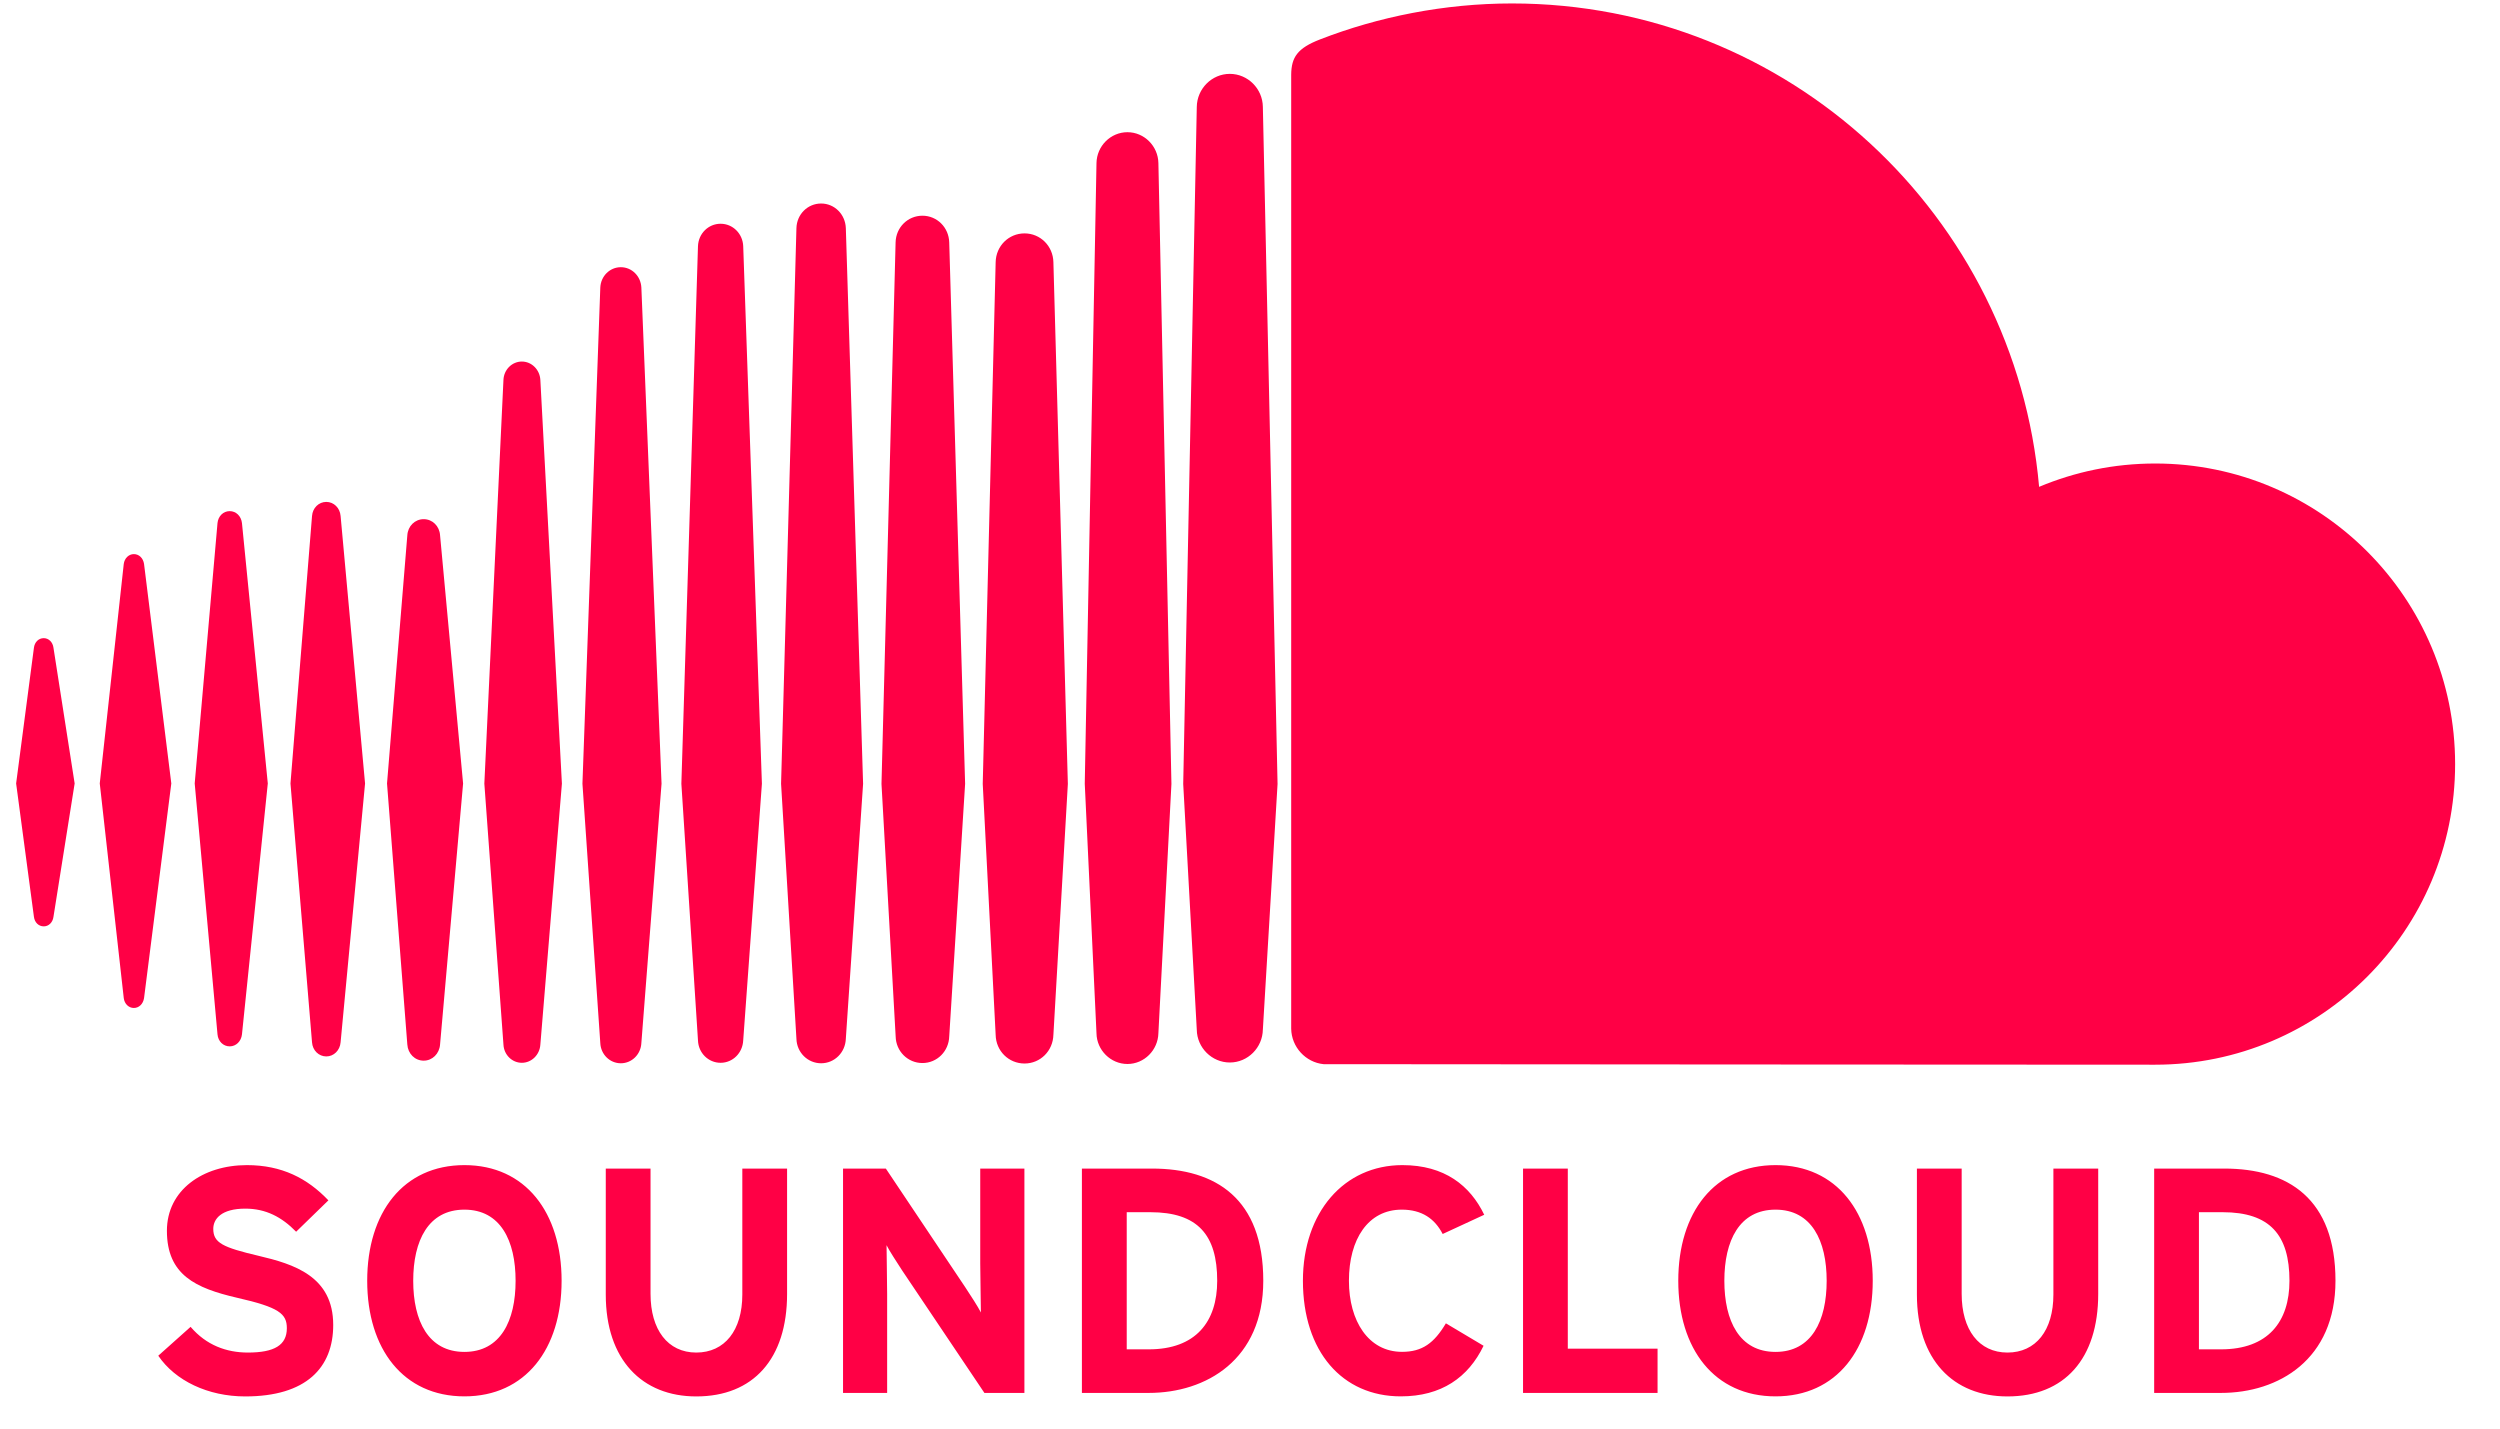
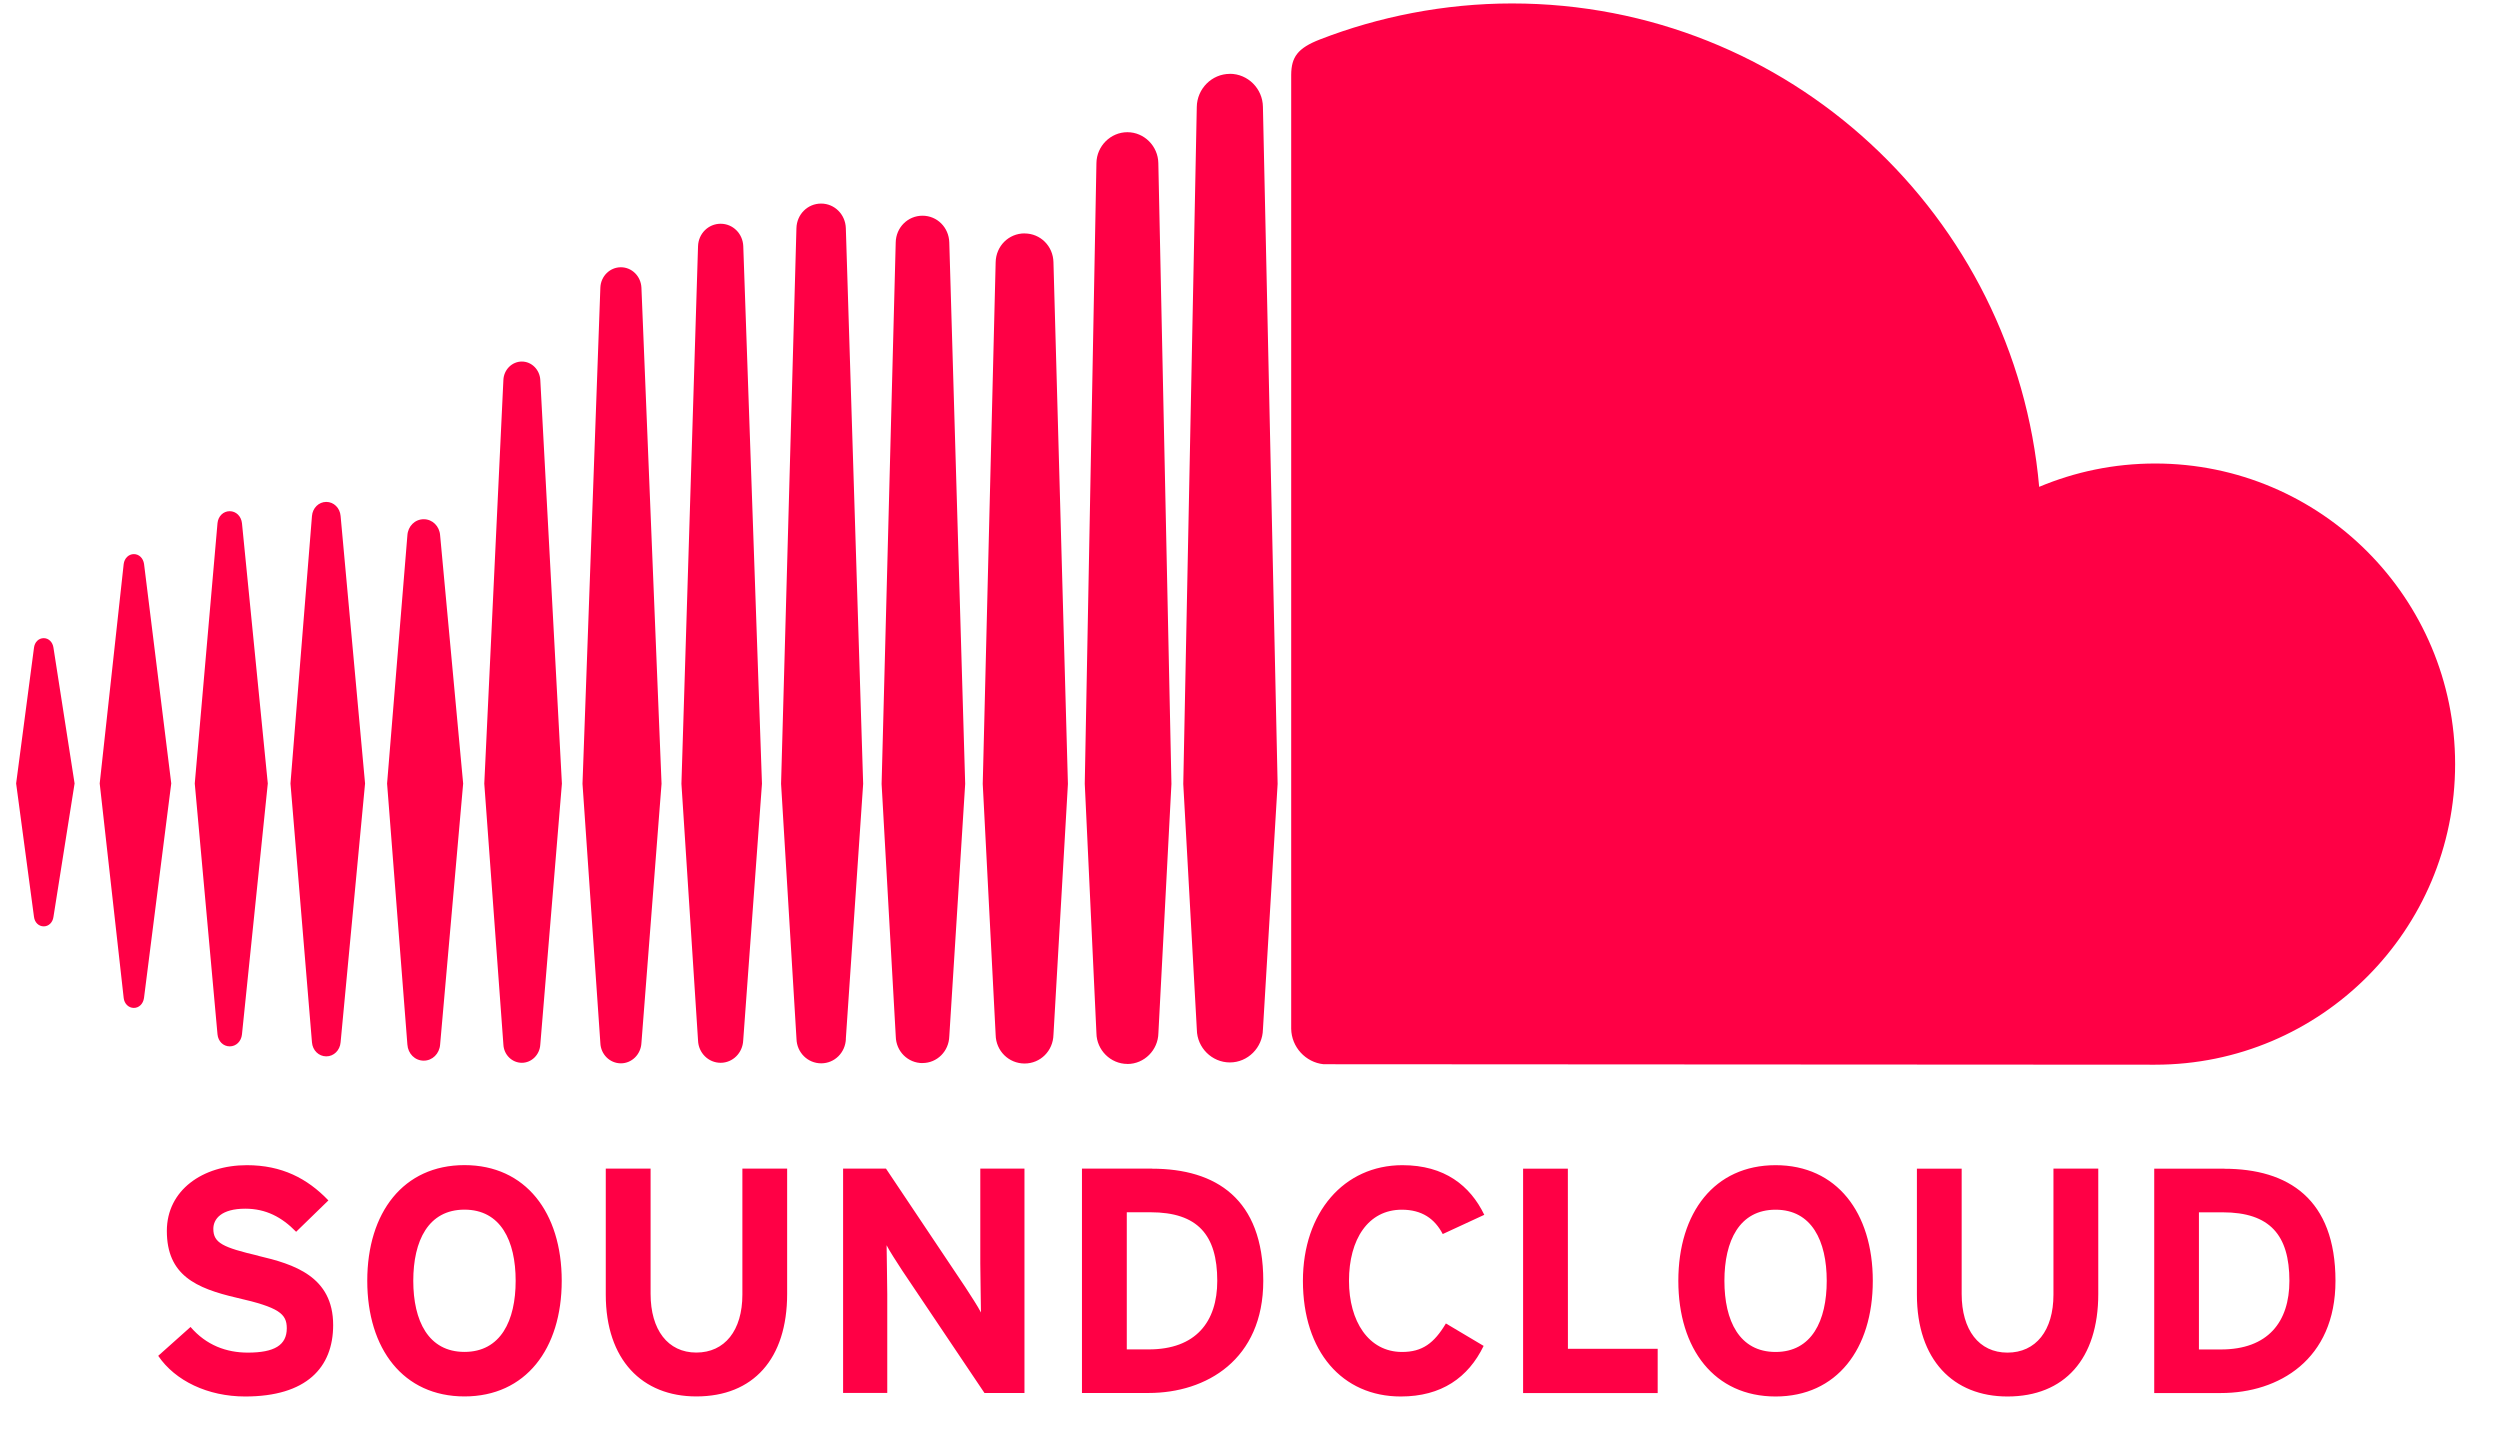
- <svg xmlns="http://www.w3.org/2000/svg" width="42px" height="24px" viewBox="0 0 42 24" version="1.1">
-   <g id="Rework6.0" stroke="none" stroke-width="1" fill="none" fill-rule="evenodd">
-     <g id="iPhone-8" transform="translate(-167, -1003)" fill="#FF0045" fill-rule="nonzero">
-       <g id="Group-17" transform="translate(24, 920)">
-         <g id="soundcloud" transform="translate(143.226, 83.058)">
-           <path d="M0.509,10.663 C0.423,10.663 0.356,10.729 0.344,10.824 L0.045,13.104 L0.344,15.345 C0.356,15.439 0.423,15.505 0.509,15.505 C0.592,15.505 0.659,15.44 0.672,15.346 L0.672,15.345 L0.672,15.346 L1.028,13.104 L0.672,10.823 C0.66,10.729 0.591,10.663 0.509,10.663 Z M2.194,9.417 C2.18,9.319 2.11,9.251 2.023,9.251 C1.937,9.251 1.865,9.321 1.853,9.417 C1.853,9.418 1.45,13.104 1.45,13.104 L1.853,16.709 C1.864,16.806 1.936,16.876 2.023,16.876 C2.109,16.876 2.179,16.808 2.194,16.71 L2.652,13.104 L2.194,9.417 L2.194,9.417 Z M8.541,6.016 C8.376,6.016 8.239,6.152 8.232,6.324 L7.911,13.107 L8.232,17.491 C8.24,17.662 8.376,17.797 8.541,17.797 C8.706,17.797 8.842,17.661 8.852,17.49 L8.852,17.491 L9.214,13.107 L8.852,6.324 C8.842,6.152 8.706,6.016 8.541,6.016 Z M5.256,8.374 C5.129,8.374 5.026,8.475 5.016,8.611 L4.654,13.105 L5.016,17.453 C5.025,17.588 5.129,17.69 5.256,17.69 C5.382,17.69 5.485,17.588 5.496,17.453 L5.907,13.105 L5.496,8.61 C5.485,8.475 5.382,8.374 5.256,8.374 Z M11.88,17.797 C12.085,17.797 12.251,17.631 12.26,17.419 L12.574,13.109 L12.26,4.078 C12.252,3.867 12.085,3.701 11.88,3.701 C11.674,3.701 11.507,3.867 11.5,4.079 L11.221,13.109 L11.5,17.42 C11.507,17.631 11.674,17.797 11.88,17.797 L11.88,17.797 Z M18.715,17.817 C18.997,17.817 19.229,17.584 19.235,17.298 L19.235,17.301 L19.235,17.298 L19.454,13.112 L19.235,2.682 C19.23,2.396 18.997,2.163 18.715,2.163 C18.432,2.163 18.199,2.396 18.195,2.683 L17.998,13.108 C17.998,13.115 18.195,17.301 18.195,17.301 C18.199,17.584 18.433,17.817 18.715,17.817 L18.715,17.817 Z M15.271,17.801 C15.517,17.801 15.715,17.603 15.721,17.352 L15.721,17.355 L15.988,13.11 L15.721,4.014 C15.714,3.762 15.516,3.566 15.271,3.566 C15.024,3.566 14.826,3.762 14.82,4.014 L14.583,13.111 L14.821,17.354 C14.826,17.603 15.024,17.801 15.271,17.801 L15.271,17.801 Z M6.892,17.761 C7.038,17.761 7.156,17.644 7.167,17.49 L7.554,13.105 L7.167,8.934 C7.157,8.78 7.039,8.664 6.892,8.664 C6.744,8.664 6.626,8.781 6.617,8.936 L6.276,13.105 L6.617,17.489 C6.627,17.644 6.744,17.761 6.892,17.761 Z M3.633,17.521 C3.74,17.521 3.826,17.436 3.839,17.32 L4.273,13.104 L3.839,8.73 C3.826,8.613 3.74,8.529 3.633,8.529 C3.525,8.529 3.439,8.614 3.428,8.73 L3.045,13.104 L3.428,17.319 C3.438,17.436 3.525,17.521 3.633,17.521 L3.633,17.521 Z M16.986,3.863 C16.72,3.863 16.506,4.075 16.501,4.347 L16.284,13.111 L16.501,17.328 C16.506,17.597 16.719,17.809 16.986,17.809 C17.252,17.809 17.465,17.597 17.471,17.325 L17.471,17.329 L17.714,13.111 L17.471,4.346 C17.465,4.075 17.252,3.863 16.986,3.863 Z M10.204,17.805 C10.389,17.805 10.541,17.655 10.549,17.463 L10.888,13.108 L10.549,4.774 C10.54,4.581 10.389,4.431 10.204,4.431 C10.018,4.431 9.867,4.582 9.859,4.774 L9.559,13.108 L9.859,17.465 C9.867,17.655 10.018,17.805 10.204,17.805 Z M13.984,17.394 L13.984,17.392 L14.274,13.11 L13.984,3.775 C13.976,3.543 13.794,3.361 13.569,3.361 C13.342,3.361 13.16,3.543 13.154,3.775 L12.896,13.109 L13.154,17.394 C13.16,17.623 13.343,17.805 13.569,17.805 C13.795,17.805 13.976,17.623 13.984,17.393 L13.984,17.394 L13.984,17.394 Z M35.981,7.729 C35.29,7.729 34.631,7.869 34.031,8.121 C33.63,3.57 29.821,0 25.175,0 C24.038,0 22.93,0.224 21.951,0.604 C21.571,0.751 21.469,0.903 21.466,1.197 L21.466,17.223 C21.47,17.532 21.709,17.79 22.01,17.82 C22.023,17.822 35.89,17.829 35.98,17.829 C38.764,17.829 41.02,15.568 41.02,12.779 C41.02,9.99 38.764,7.729 35.981,7.729 Z M20.435,1.183 C20.133,1.183 19.884,1.432 19.88,1.738 L19.652,13.113 L19.88,17.242 C19.884,17.543 20.133,17.792 20.435,17.792 C20.737,17.792 20.986,17.543 20.99,17.237 L20.99,17.242 L21.237,13.113 L20.99,1.737 C20.986,1.432 20.737,1.183 20.435,1.183 Z M4.115,21.039 C3.519,20.898 3.357,20.823 3.357,20.587 C3.357,20.42 3.492,20.247 3.895,20.247 C4.239,20.247 4.507,20.387 4.749,20.635 L5.291,20.108 C4.937,19.736 4.507,19.516 3.922,19.516 C3.18,19.516 2.578,19.936 2.578,20.619 C2.578,21.362 3.062,21.583 3.755,21.744 C4.464,21.905 4.593,22.013 4.593,22.256 C4.593,22.541 4.383,22.665 3.938,22.665 C3.578,22.665 3.239,22.541 2.976,22.233 L2.433,22.718 C2.718,23.138 3.267,23.402 3.894,23.402 C4.921,23.402 5.372,22.917 5.372,22.202 C5.373,21.383 4.711,21.179 4.115,21.039 L4.115,21.039 Z M7.576,19.516 C6.55,19.516 5.943,20.312 5.943,21.459 C5.943,22.605 6.55,23.401 7.576,23.401 C8.602,23.401 9.209,22.605 9.209,21.459 C9.209,20.312 8.602,19.516 7.576,19.516 Z M7.576,22.654 C6.969,22.654 6.716,22.132 6.716,21.459 C6.716,20.786 6.969,20.264 7.576,20.264 C8.183,20.264 8.436,20.786 8.436,21.459 C8.436,22.132 8.183,22.654 7.576,22.654 Z M12.245,21.69 C12.245,22.293 11.949,22.665 11.471,22.665 C10.993,22.665 10.703,22.282 10.703,21.68 L10.703,19.574 L9.951,19.574 L9.951,21.691 C9.951,22.788 10.564,23.402 11.471,23.402 C12.428,23.402 12.997,22.772 12.997,21.68 L12.997,19.574 L12.245,19.574 L12.245,21.69 Z M16.242,21.168 C16.242,21.378 16.253,21.852 16.253,21.992 C16.204,21.894 16.081,21.706 15.989,21.566 L14.656,19.574 L13.937,19.574 L13.937,23.343 L14.678,23.343 L14.678,21.684 C14.678,21.474 14.668,21.001 14.668,20.861 C14.716,20.958 14.84,21.146 14.931,21.287 L16.312,23.343 L16.984,23.343 L16.984,19.574 L16.242,19.574 L16.242,21.168 L16.242,21.168 L16.242,21.168 Z M19.127,19.574 L17.95,19.574 L17.95,23.343 L19.073,23.343 C20.04,23.343 20.997,22.783 20.997,21.459 C20.997,20.08 20.201,19.574 19.127,19.574 L19.127,19.574 Z M19.073,22.611 L18.703,22.611 L18.703,20.307 L19.1,20.307 C19.896,20.307 20.223,20.689 20.223,21.459 C20.223,22.148 19.863,22.611 19.073,22.611 Z M23.323,20.264 C23.662,20.264 23.877,20.415 24.011,20.673 L24.709,20.35 C24.473,19.86 24.043,19.516 23.334,19.516 C22.351,19.516 21.663,20.312 21.663,21.459 C21.663,22.648 22.324,23.401 23.307,23.401 C23.989,23.401 24.441,23.084 24.698,22.551 L24.065,22.174 C23.866,22.508 23.667,22.653 23.328,22.653 C22.764,22.653 22.436,22.136 22.436,21.459 C22.436,20.759 22.759,20.264 23.323,20.264 L23.323,20.264 Z M26.113,19.574 L25.361,19.574 L25.361,23.343 L27.621,23.343 L27.621,22.6 L26.113,22.6 L26.113,19.574 L26.113,19.574 Z M29.603,19.516 C28.576,19.516 27.969,20.312 27.969,21.459 C27.969,22.605 28.576,23.401 29.603,23.401 C30.629,23.401 31.236,22.605 31.236,21.459 C31.236,20.312 30.629,19.516 29.603,19.516 Z M29.603,22.654 C28.995,22.654 28.743,22.132 28.743,21.459 C28.743,20.786 28.995,20.264 29.603,20.264 C30.209,20.264 30.462,20.786 30.462,21.459 C30.462,22.132 30.209,22.654 29.603,22.654 Z M34.271,21.69 C34.271,22.293 33.977,22.665 33.499,22.665 C33.02,22.665 32.73,22.282 32.73,21.68 L32.73,19.574 L31.978,19.574 L31.978,21.691 C31.978,22.788 32.59,23.402 33.499,23.402 C34.455,23.402 35.024,22.772 35.024,21.68 L35.024,19.574 L34.271,19.574 L34.271,21.69 L34.271,21.69 Z M37.141,19.574 L35.964,19.574 L35.964,23.343 L37.087,23.343 C38.055,23.343 39.01,22.783 39.01,21.459 C39.01,20.08 38.215,19.574 37.141,19.574 L37.141,19.574 Z M37.087,22.611 L36.716,22.611 L36.716,20.307 L37.114,20.307 C37.909,20.307 38.237,20.689 38.237,21.459 C38.237,22.148 37.876,22.611 37.087,22.611 L37.087,22.611 Z" id="Shape" />
-         </g>
-       </g>
-     </g>
-   </g>
+ <svg xmlns="http://www.w3.org/2000/svg" height="24" viewBox="0 0 42 24" width="42">
+   <path d="m.509 10.663c-.085 0-.153.066-.164.161l-.3 2.28.3 2.241c.011.094.079.16.164.16.083 0 .15-.065.163-.159v-0.0 0l.355-2.242-.355-2.281c-.013-.094-.081-.16-.163-.16zm1.685-1.246c-.014-.098-.084-.166-.171-.166-.087 0-.159.07-.171.166 0 .001-.403 3.687-.403 3.687l.403 3.605c.011.097.083.166.171.166.086 0 .156-.068.17-.166l.458-3.606zm6.347-3.401c-.165 0-.302.136-.31.308l-.321 6.783.321 4.384c.008.171.145.306.31.306.164 0 .301-.136.31-.307v.001l.363-4.384-.363-6.783c-.01-.172-.146-.308-.31-.308zm-3.285 2.358c-.127 0-.23.102-.241.237l-.361 4.494.361 4.348c.01.135.114.236.241.236.126 0 .229-.102.24-.236l.411-4.348-.411-4.495c-.011-.135-.115-.236-.24-.236zm6.624 9.423c.205 0 .371-.166.38-.378l.315-4.31-.314-9.031c-.008-.212-.175-.377-.38-.377-.207 0-.374.166-.38.378l-.279 9.03.279 4.312c.007.21.174.376.38.376zm6.835.02c.282 0 .515-.233.52-.519v.003-.003l.219-4.186-.22-10.43c-.005-.286-.238-.519-.52-.519-.282 0-.516.233-.52.519l-.196 10.426c0 .007.196 4.192.196 4.192.004.283.238.516.52.516zm-3.443-.016c.245 0 .443-.197.45-.449v.003l.267-4.244-.267-9.096c-.007-.252-.204-.449-.45-.449-.247 0-.445.197-.45.449l-.237 9.097.238 4.244c.005.249.203.446.45.446zm-8.379-.04c.146 0 .264-.117.275-.271l.387-4.384-.387-4.171c-.011-.154-.129-.27-.275-.27-.148 0-.266.117-.275.272l-.341 4.169.341 4.384c.01.154.127.271.275.271zm-3.259-.24c.107 0 .193-.084.205-.201l.434-4.215-.434-4.374c-.013-.117-.099-.201-.206-.201-.108 0-.194.085-.205.201l-.382 4.374.382 4.214c.011.117.097.202.205.202zm13.353-13.658c-.267 0-.48.212-.486.484l-.217 8.764.217 4.217c.005.268.219.481.486.481.266 0 .479-.212.485-.484v.004l.243-4.217-.243-8.765c-.006-.271-.219-.483-.485-.483zm-6.782 13.943c.184 0 .336-.151.345-.343l.338-4.354-.338-8.334c-.009-.193-.161-.343-.345-.343-.186 0-.338.151-.345.343l-.3 8.334.3 4.356c.007.19.159.341.345.341zm3.779-.411v-.002l.291-4.282-.291-9.335c-.007-.232-.19-.414-.415-.414-.227 0-.409.181-.415.414l-.258 9.334.259 4.285c.006.23.189.411.415.411.226 0 .407-.181.415-.412v.002zm21.997-9.666c-.691 0-1.349.14-1.949.392-.401-4.551-4.21-8.121-8.857-8.121-1.137 0-2.245.224-3.224.604-.38.147-.482.299-.485.594v16.026c.004.309.243.566.544.597.013.001 13.881.008 13.97.008 2.783 0 5.04-2.261 5.04-5.05 0-2.789-2.256-5.05-5.04-5.05zm-15.545-6.546c-.303 0-.551.249-.556.555l-.227 11.375.228 4.128c.004.302.253.55.555.55.302 0 .55-.249.555-.555v.005l.247-4.129-.247-11.376c-.004-.305-.253-.554-.555-.554zm-16.32 19.856c-.596-.14-.758-.215-.758-.452 0-.167.134-.339.537-.339.344 0 .613.14.854.388l.542-.527c-.355-.371-.784-.592-1.37-.592-.742 0-1.344.42-1.344 1.104 0 .743.484.963 1.177 1.124.709.161.838.269.838.512 0 .285-.21.409-.655.409-.36 0-.698-.124-.962-.431l-.543.485c.285.42.833.683 1.461.683 1.027 0 1.478-.484 1.478-1.2 0-.819-.661-1.023-1.258-1.163zm3.461-1.523c-1.026 0-1.633.796-1.633 1.943 0 1.147.607 1.943 1.633 1.943 1.026 0 1.634-.796 1.634-1.943 0-1.147-.608-1.943-1.634-1.943zm0 3.138c-.607 0-.86-.522-.86-1.195 0-.673.253-1.195.86-1.195.608 0 .86.522.86 1.195 0 .672-.252 1.195-.86 1.195zm4.669-.963c0 .603-.296.974-.774.974-.478 0-.768-.382-.768-.985v-2.105h-.753v2.116c0 1.098.613 1.711 1.521 1.711.956 0 1.526-.63 1.526-1.722v-2.106h-.752zm3.997-.522c0 .21.011.683.011.823-.048-.097-.172-.285-.263-.426l-1.333-1.992h-.72v3.769h.742v-1.658c0-.21-.011-.683-.011-.823.048.097.172.285.263.426l1.381 2.056h.672v-3.769h-.742v1.594zm2.885-1.594h-1.177v3.769h1.122c.967 0 1.924-.56 1.924-1.884 0-1.378-.795-1.884-1.87-1.884zm-.054 3.037h-.37v-2.304h.397c.795 0 1.123.382 1.123 1.152-0.0.689-.361 1.152-1.151 1.152zm4.25-2.347c.338 0 .553.151.688.409l.698-.323c-.237-.49-.667-.834-1.376-.834-.982 0-1.671.796-1.671 1.943 0 1.189.661 1.943 1.644 1.943.683 0 1.134-.317 1.392-.85l-.634-.377c-.199.334-.398.479-.736.479-.564 0-.892-.517-.892-1.195-0-.699.323-1.195.887-1.195zm2.79-.689h-.752v3.769h2.261v-.743h-1.508zm3.49-.059c-1.027 0-1.634.796-1.634 1.943 0 1.147.607 1.943 1.634 1.943 1.026 0 1.633-.796 1.633-1.943 0-1.147-.607-1.943-1.633-1.943zm0 3.138c-.608 0-.86-.522-.86-1.195 0-.673.252-1.195.86-1.195.606 0 .859.522.859 1.195 0 .672-.252 1.195-.859 1.195zm4.668-.963c0 .603-.295.974-.773.974-.479 0-.769-.382-.769-.985v-2.105h-.752v2.116c0 1.098.613 1.711 1.521 1.711.956 0 1.526-.63 1.526-1.722v-2.106h-.753zm2.869-2.116h-1.176v3.769h1.122c.968 0 1.923-.56 1.923-1.884 0-1.378-.795-1.884-1.87-1.884zm-.054 3.037h-.371v-2.304h.398c.794 0 1.122.382 1.122 1.152 0.0.689-.36 1.152-1.15 1.152z" fill="#ff0045" transform="translate(.226 .058)" />
</svg>
